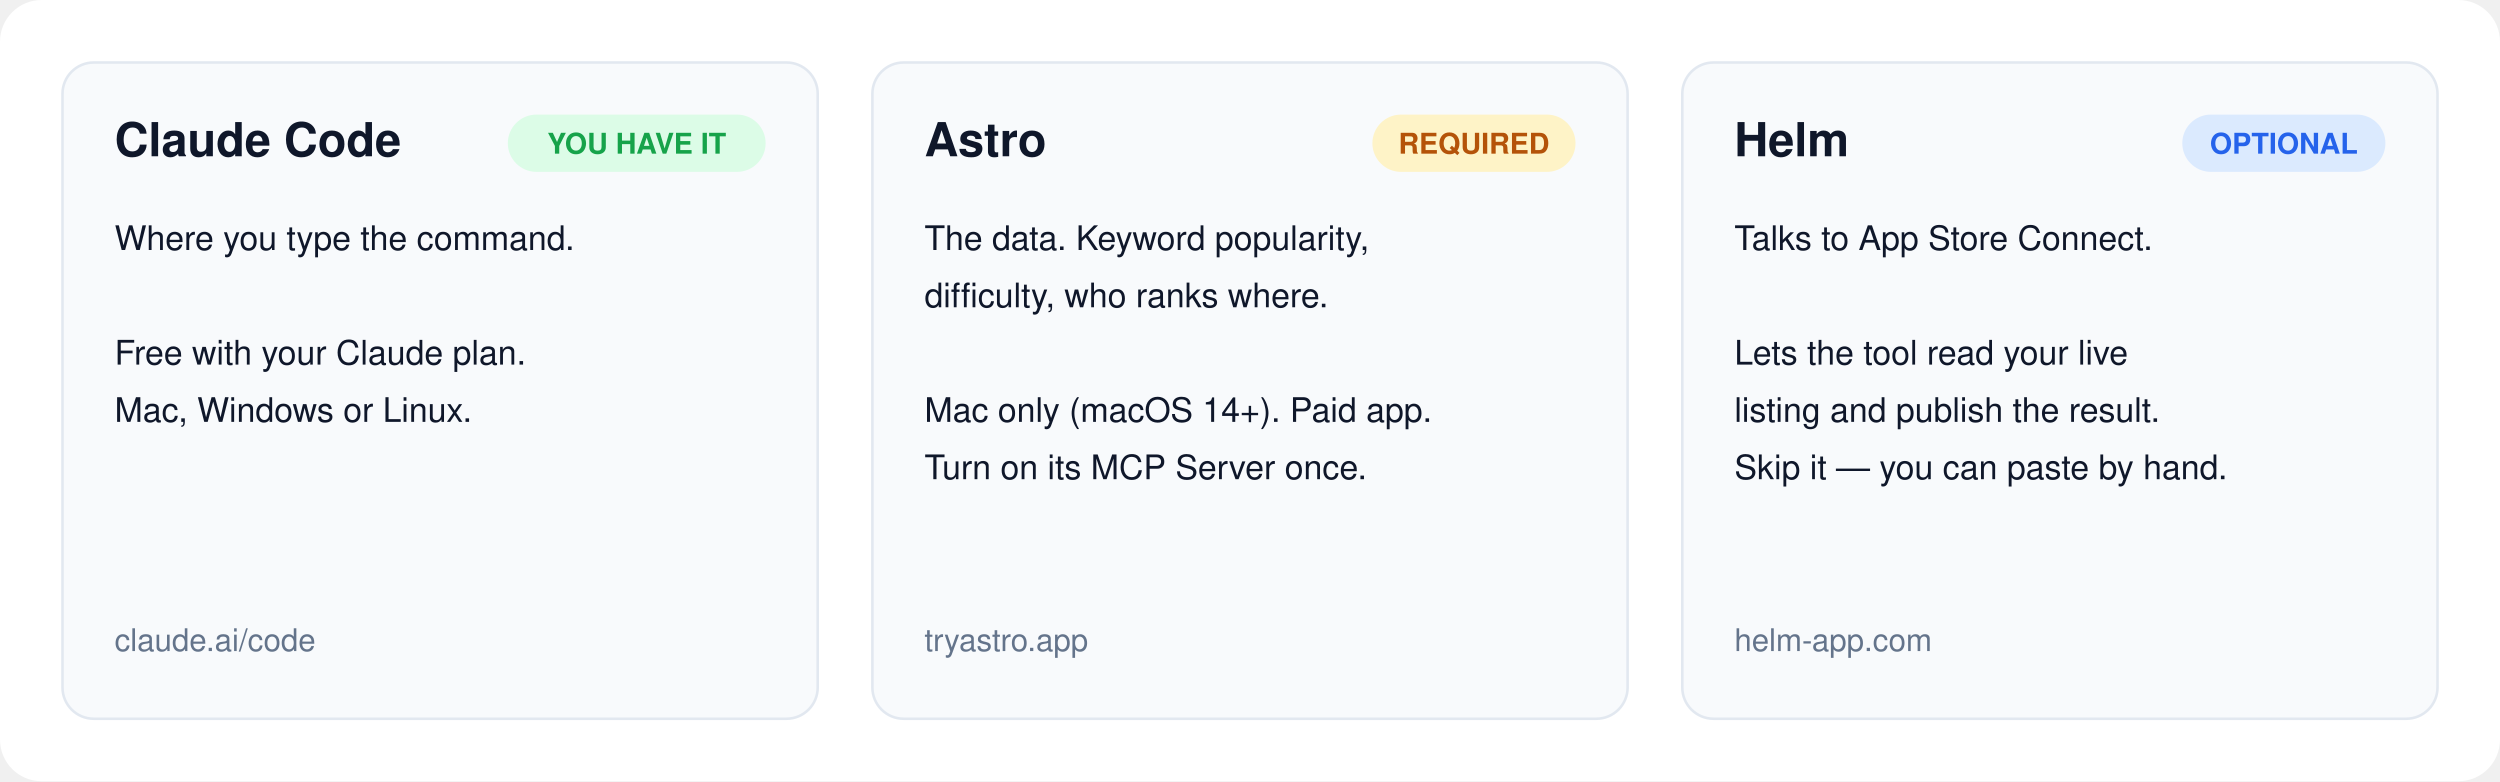
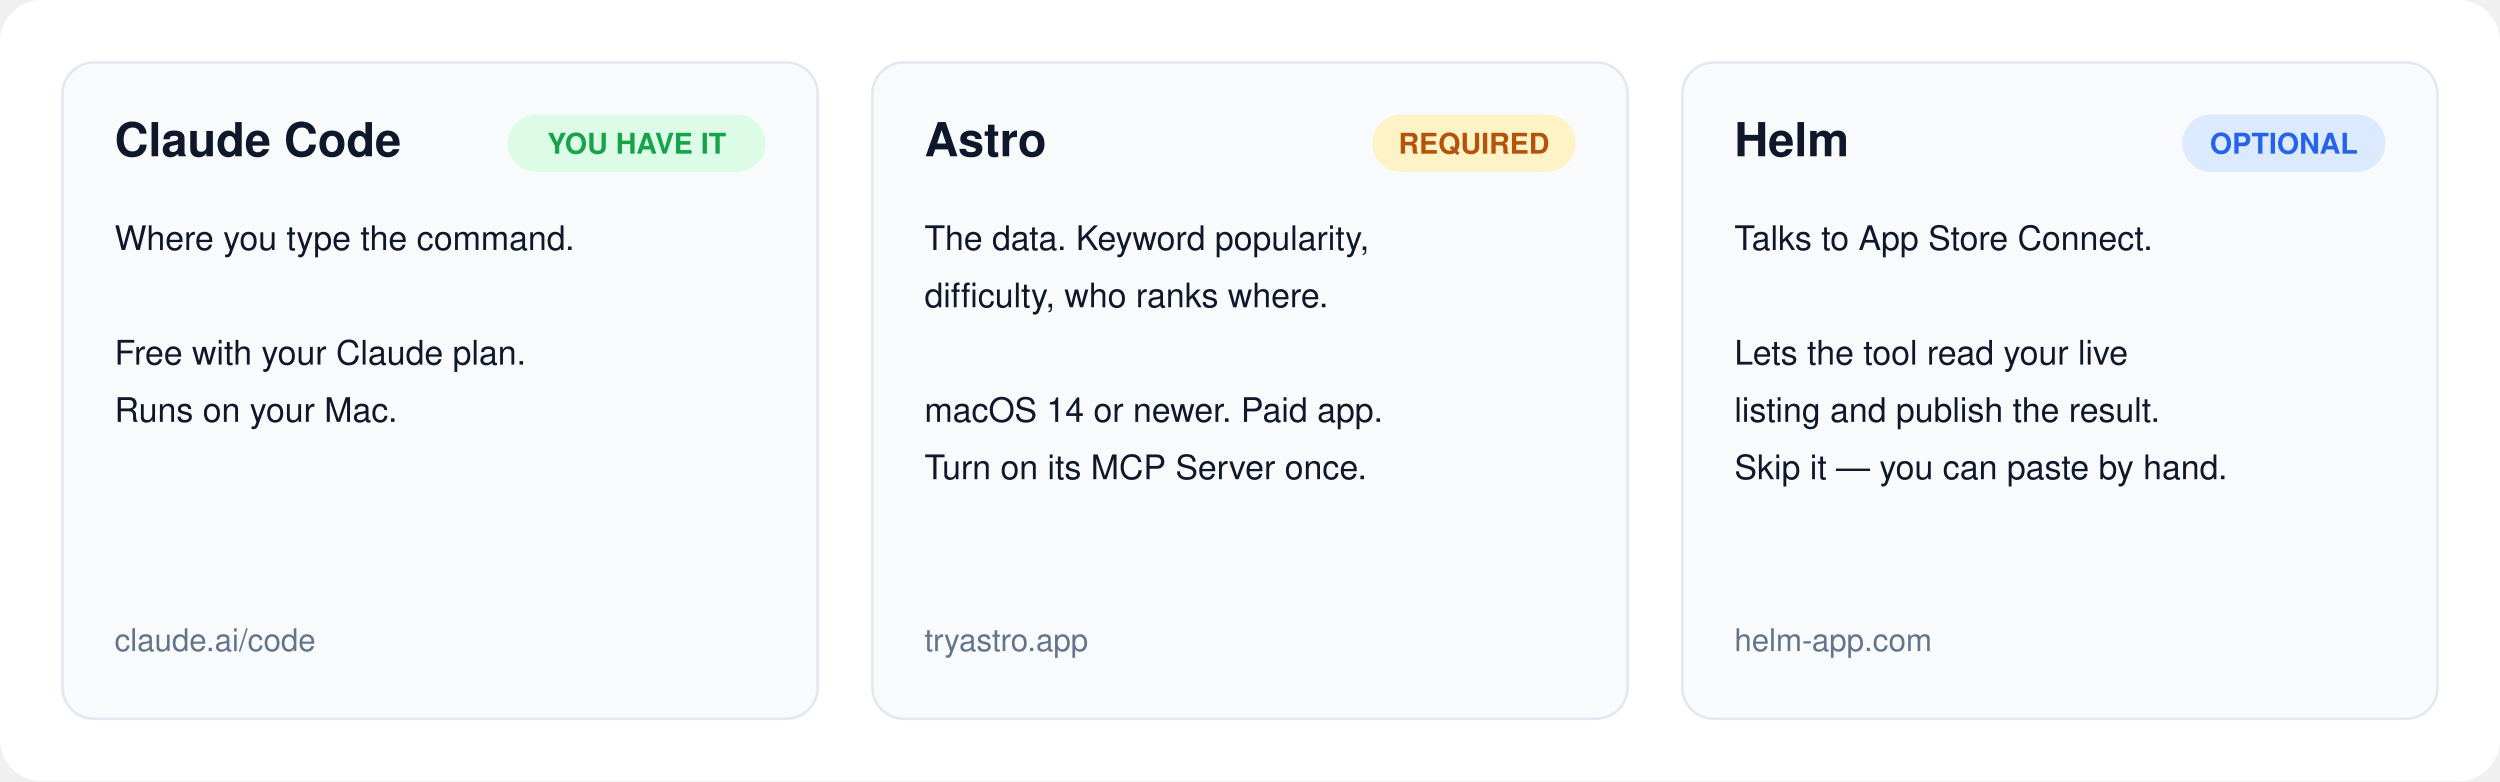
<svg xmlns="http://www.w3.org/2000/svg" width="960" height="300" viewBox="0 0 960 300" font-family="-apple-system, BlinkMacSystemFont, 'Segoe UI', Helvetica, Arial, sans-serif">
  <rect width="960" height="300" rx="16" fill="#ffffff" />
  <rect x="24" y="24" width="290" height="252" rx="12" fill="#f8fafc" stroke="#e2e8f0" />
  <text x="44" y="60" font-size="18" font-weight="700" fill="#0f172a">Claude Code</text>
  <rect x="195" y="44" width="99" height="22" rx="11" fill="#dcfce7" />
  <text x="244.5" y="59" text-anchor="middle" font-size="11" font-weight="700" fill="#16a34a">YOU HAVE IT</text>
  <text x="44" y="96" font-size="13" fill="#0f172a">Where you type the command.</text>
  <text x="44" y="118" font-size="13" fill="#0f172a" />
  <text x="44" y="140" font-size="13" fill="#0f172a">Free with your Claude plan.</text>
-   <text x="44" y="162" font-size="13" fill="#0f172a">Mac, Windows or Linux.</text>
+   <text x="44" y="162" font-size="13" fill="#0f172a">Runs on your Mac.</text>
  <text x="44" y="250" font-size="12" fill="#64748b">claude.ai/code</text>
  <rect x="335" y="24" width="290" height="252" rx="12" fill="#f8fafc" stroke="#e2e8f0" />
  <text x="355" y="60" font-size="18" font-weight="700" fill="#0f172a">Astro</text>
  <rect x="527" y="44" width="78" height="22" rx="11" fill="#fef3c7" />
  <text x="566.0" y="59" text-anchor="middle" font-size="11" font-weight="700" fill="#b45309">REQUIRED</text>
  <text x="355" y="96" font-size="13" fill="#0f172a">The data. Keyword popularity,</text>
  <text x="355" y="118" font-size="13" fill="#0f172a">difficulty, who ranks where.</text>
  <text x="355" y="140" font-size="13" fill="#0f172a" />
-   <text x="355" y="162" font-size="13" fill="#0f172a">Mac only (macOS 14+). Paid app.</text>
+   <text x="355" y="162" font-size="13" fill="#0f172a">macOS 14 or newer. Paid app.</text>
  <text x="355" y="184" font-size="13" fill="#0f172a">Turn on its MCP Server once.</text>
  <text x="355" y="250" font-size="12" fill="#64748b">tryastro.app</text>
  <rect x="646" y="24" width="290" height="252" rx="12" fill="#f8fafc" stroke="#e2e8f0" />
  <text x="666" y="60" font-size="18" font-weight="700" fill="#0f172a">Helm</text>
  <rect x="838" y="44" width="78" height="22" rx="11" fill="#dbeafe" />
  <text x="877.0" y="59" text-anchor="middle" font-size="11" font-weight="700" fill="#2563eb">OPTIONAL</text>
  <text x="666" y="96" font-size="13" fill="#0f172a">Talks to App Store Connect.</text>
  <text x="666" y="118" font-size="13" fill="#0f172a" />
  <text x="666" y="140" font-size="13" fill="#0f172a">Lets the tool read your live</text>
  <text x="666" y="162" font-size="13" fill="#0f172a">listing and publish the result.</text>
  <text x="666" y="184" font-size="13" fill="#0f172a">Skip it — you can paste by hand.</text>
  <text x="666" y="250" font-size="12" fill="#64748b">helm-app.com</text>
</svg>
